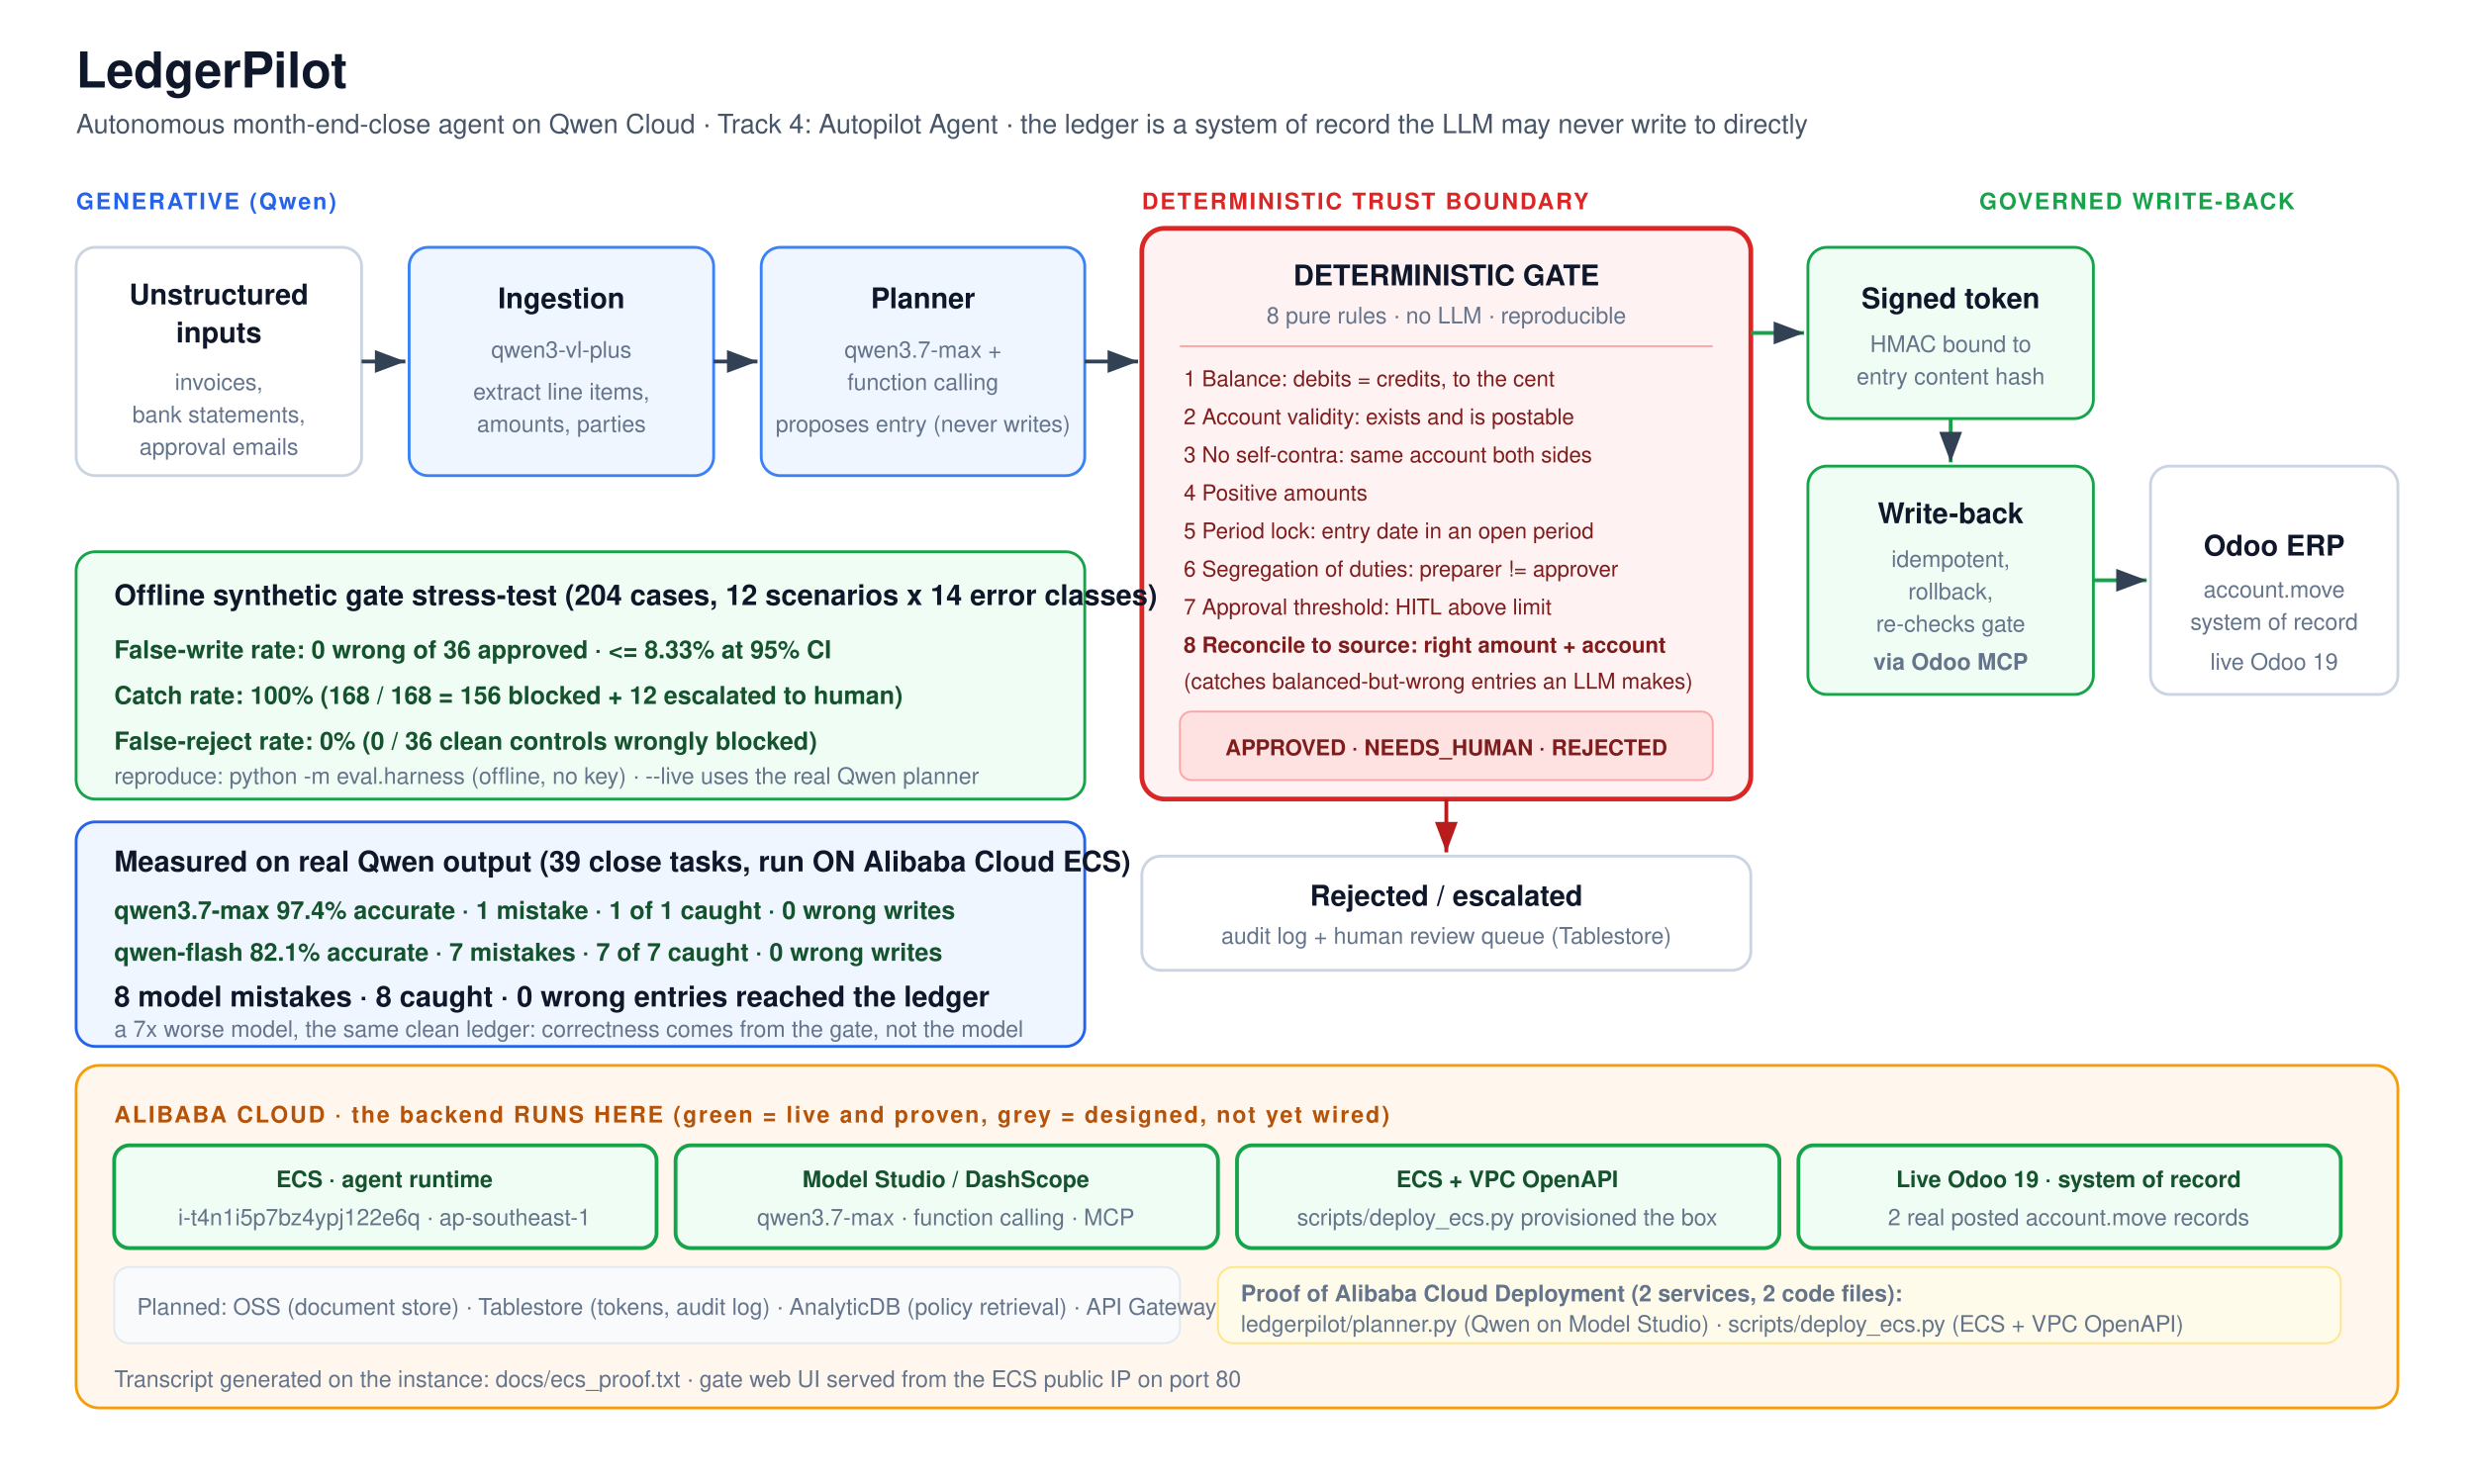
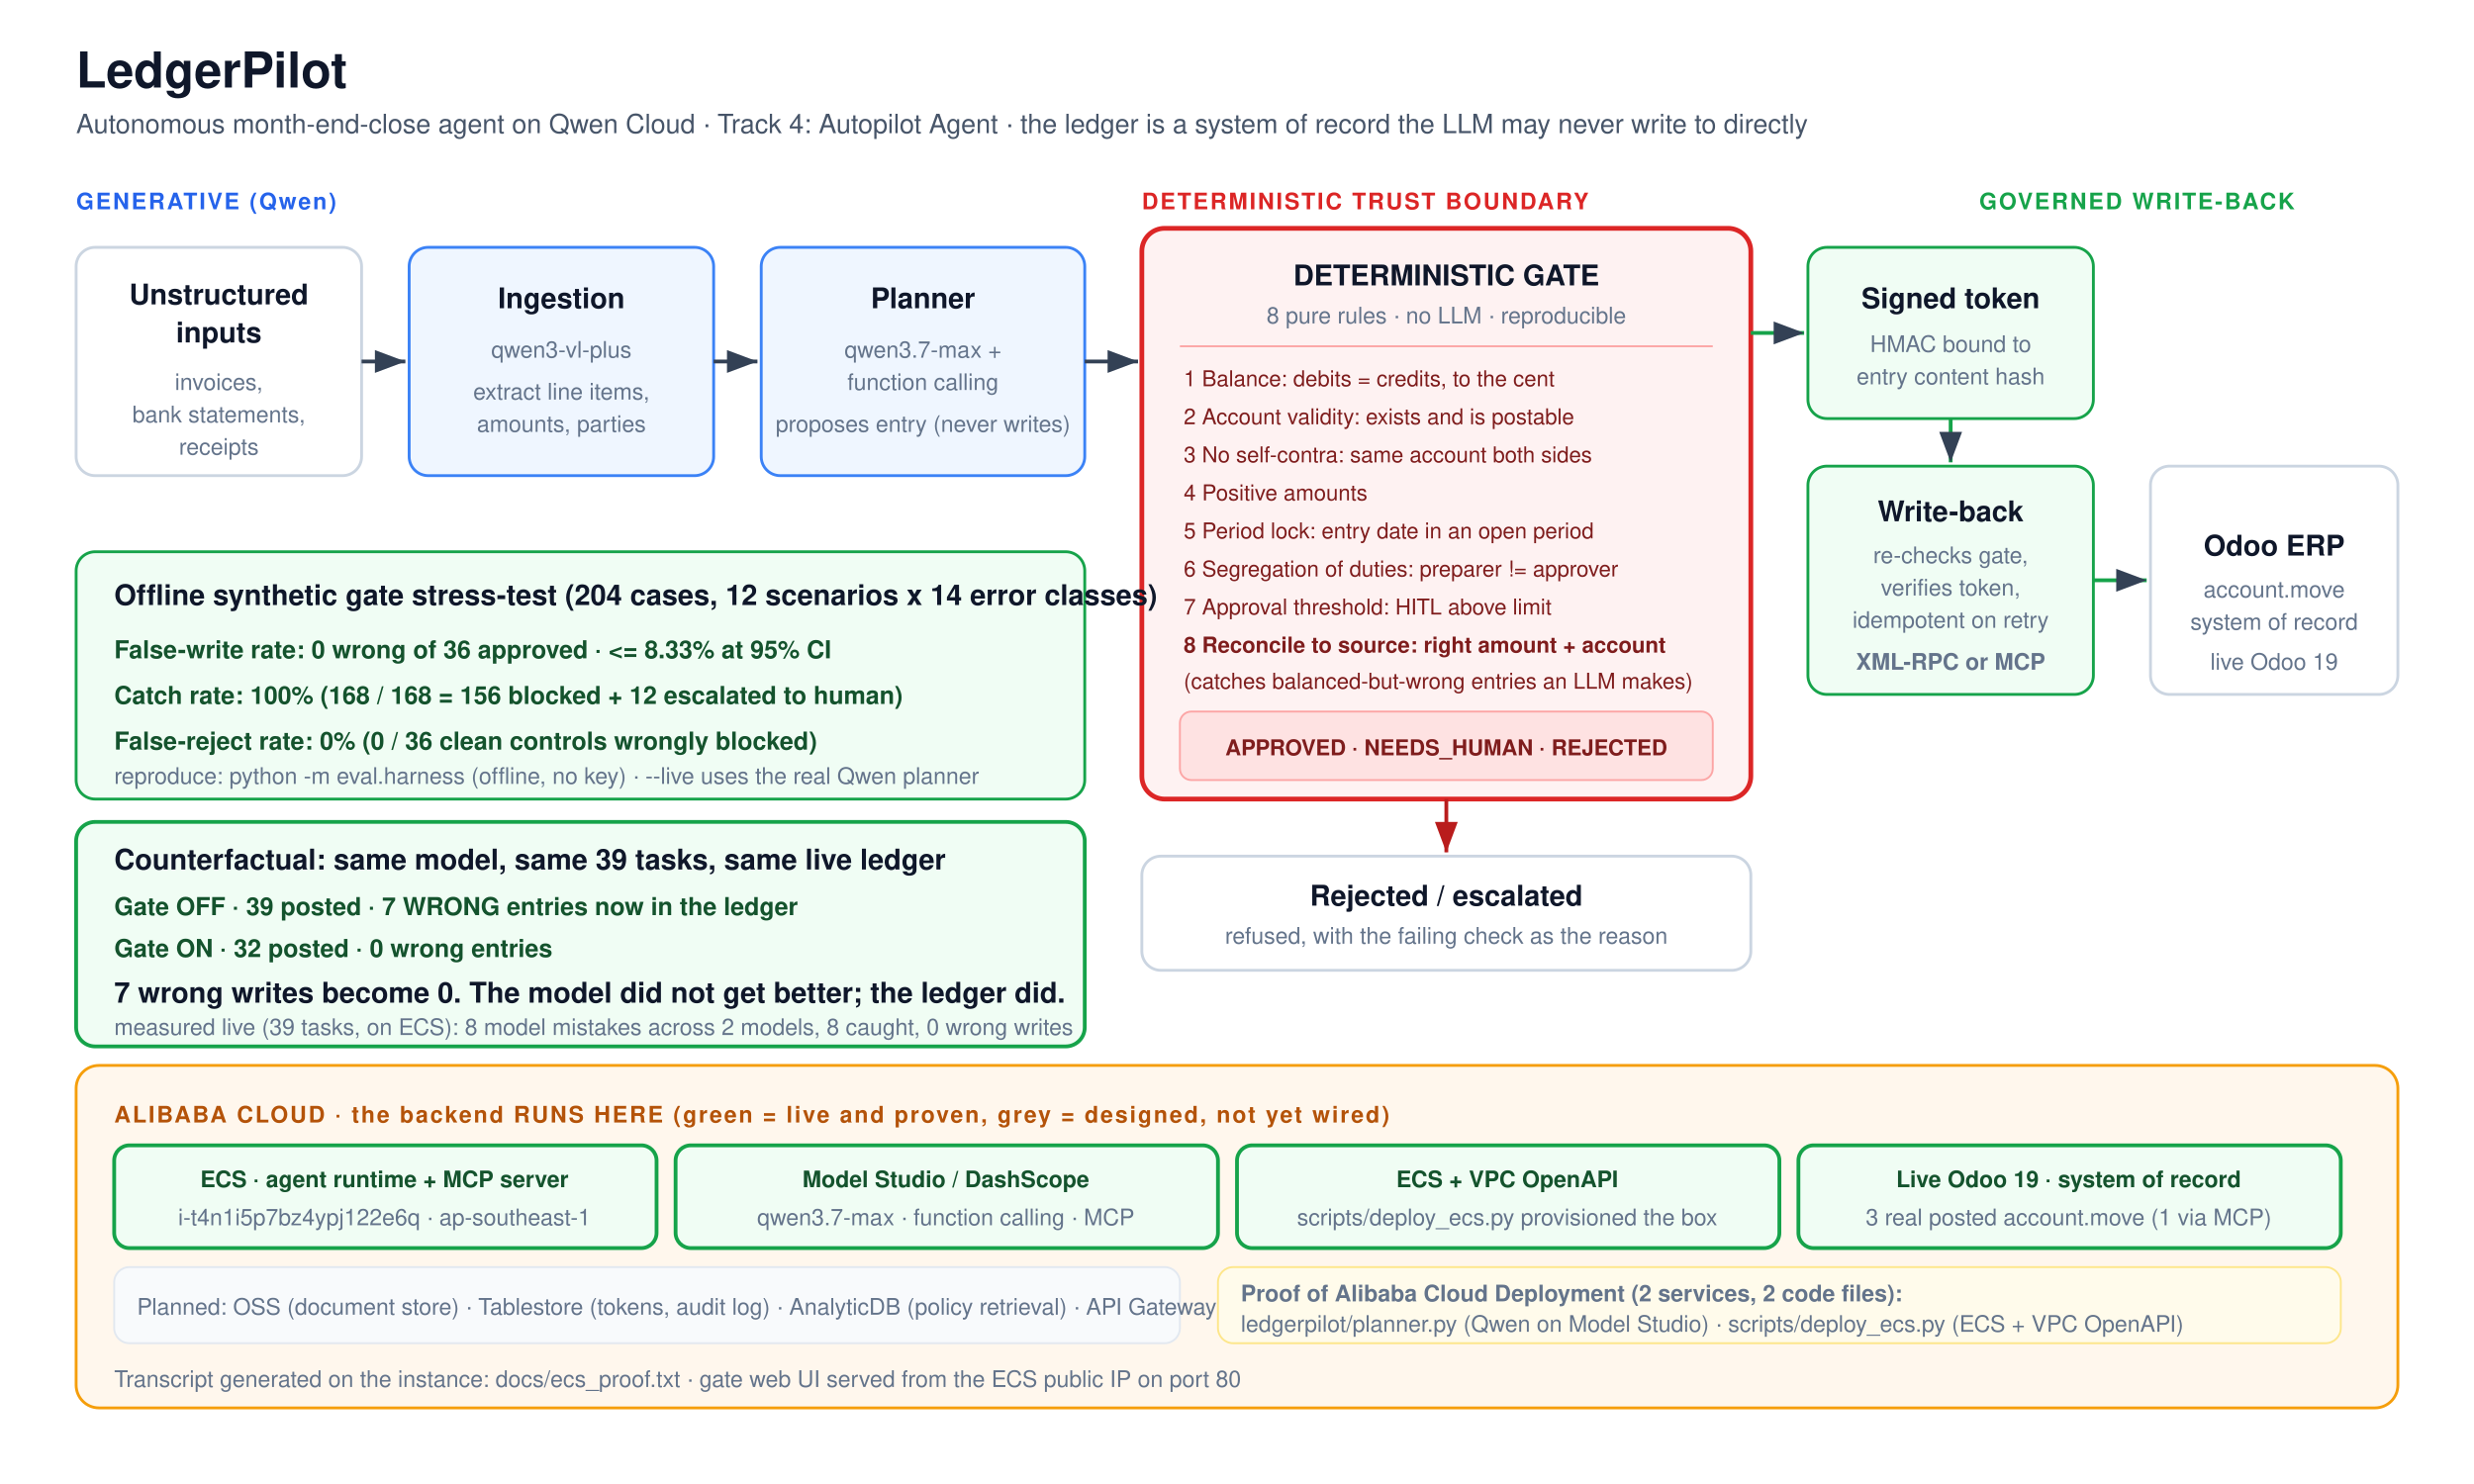
<svg xmlns="http://www.w3.org/2000/svg" viewBox="0 0 1300 780" font-family="Segoe UI, Helvetica, Arial, sans-serif">
  <defs>
    <marker id="arrow" markerWidth="10" markerHeight="10" refX="8" refY="3" orient="auto" markerUnits="strokeWidth">
      <path d="M0,0 L8,3 L0,6 z" fill="#334155" />
    </marker>
    <marker id="arrowRed" markerWidth="10" markerHeight="10" refX="8" refY="3" orient="auto" markerUnits="strokeWidth">
      <path d="M0,0 L8,3 L0,6 z" fill="#b91c1c" />
    </marker>
    <style>
      .title { font-size: 26px; font-weight: 700; fill: #0f172a; }
      .subtitle { font-size: 14px; fill: #475569; }
      .box { fill: #ffffff; stroke: #cbd5e1; stroke-width: 1.5; rx: 10; }
      .boxlabel { font-size: 15px; font-weight: 600; fill: #0f172a; }
      .boxsub { font-size: 12px; fill: #64748b; }
      .gen { fill: #eff6ff; stroke: #3b82f6; stroke-width: 1.5; }
      .gate { fill: #fef2f2; stroke: #dc2626; stroke-width: 2.5; }
      .gov { fill: #f0fdf4; stroke: #16a34a; stroke-width: 1.5; }
      .layerlabel { font-size: 12px; font-weight: 700; letter-spacing: 1px; }
      .cloud { fill: #fff7ed; stroke: #f59e0b; stroke-width: 1.5; }
      .cloudchip { fill: #ffffff; stroke: #fbbf24; stroke-width: 1; }
      .chiplive { fill: #f0fdf4; stroke: #16a34a; stroke-width: 2; }
      .chip { font-size: 12px; fill: #7c2d12; font-weight: 600; }
      .chipgreen { font-size: 12px; fill: #14532d; font-weight: 700; }
      .metric { font-size: 13px; fill: #14532d; font-weight: 600; }
      .check { font-size: 11.5px; fill: #7f1d1d; }
    </style>
  </defs>
  <rect x="0" y="0" width="1300" height="780" fill="#ffffff" />
  <text x="40" y="46" class="title">LedgerPilot</text>
  <text x="40" y="70" class="subtitle">Autonomous month-end-close agent on Qwen Cloud  ·  Track 4: Autopilot Agent  ·  the ledger is a system of record the LLM may never write to directly</text>
  <text x="40" y="110" class="layerlabel" fill="#2563eb">GENERATIVE (Qwen)</text>
  <text x="600" y="110" class="layerlabel" fill="#dc2626">DETERMINISTIC TRUST BOUNDARY</text>
  <text x="1040" y="110" class="layerlabel" fill="#16a34a">GOVERNED WRITE-BACK</text>
  <rect x="40" y="130" width="150" height="120" class="box" rx="10" />
  <text x="115" y="160" text-anchor="middle" class="boxlabel">Unstructured</text>
  <text x="115" y="180" text-anchor="middle" class="boxlabel">inputs</text>
  <text x="115" y="205" text-anchor="middle" class="boxsub">invoices,</text>
  <text x="115" y="222" text-anchor="middle" class="boxsub">bank statements,</text>
-   <text x="115" y="239" text-anchor="middle" class="boxsub">approval emails</text>
+   <text x="115" y="239" text-anchor="middle" class="boxsub">receipts</text>
  <rect x="215" y="130" width="160" height="120" class="gen" rx="10" />
  <text x="295" y="162" text-anchor="middle" class="boxlabel">Ingestion</text>
  <text x="295" y="188" text-anchor="middle" class="boxsub">qwen3-vl-plus</text>
  <text x="295" y="210" text-anchor="middle" class="boxsub">extract line items,</text>
  <text x="295" y="227" text-anchor="middle" class="boxsub">amounts, parties</text>
  <rect x="400" y="130" width="170" height="120" class="gen" rx="10" />
  <text x="485" y="162" text-anchor="middle" class="boxlabel">Planner</text>
  <text x="485" y="188" text-anchor="middle" class="boxsub">qwen3.7-max +</text>
  <text x="485" y="205" text-anchor="middle" class="boxsub">function calling</text>
  <text x="485" y="227" text-anchor="middle" class="boxsub">proposes entry (never writes)</text>
  <rect x="600" y="120" width="320" height="300" class="gate" rx="12" />
  <text x="760" y="150" text-anchor="middle" class="boxlabel" fill="#991b1b" font-size="17">DETERMINISTIC GATE</text>
  <text x="760" y="170" text-anchor="middle" class="boxsub" fill="#b91c1c">8 pure rules · no LLM · reproducible</text>
  <line x1="620" y1="182" x2="900" y2="182" stroke="#fca5a5" stroke-width="1" />
  <text x="622" y="203" class="check">1  Balance: debits = credits, to the cent</text>
  <text x="622" y="223" class="check">2  Account validity: exists and is postable</text>
  <text x="622" y="243" class="check">3  No self-contra: same account both sides</text>
  <text x="622" y="263" class="check">4  Positive amounts</text>
  <text x="622" y="283" class="check">5  Period lock: entry date in an open period</text>
  <text x="622" y="303" class="check">6  Segregation of duties: preparer != approver</text>
  <text x="622" y="323" class="check">7  Approval threshold: HITL above limit</text>
  <text x="622" y="343" class="check" font-weight="700">8  Reconcile to source: right amount + account</text>
  <text x="622" y="362" class="check" fill="#991b1b">    (catches balanced-but-wrong entries an LLM makes)</text>
  <rect x="620" y="374" width="280" height="36" fill="#fee2e2" stroke="#fca5a5" rx="6" />
  <text x="760" y="397" text-anchor="middle" class="check" font-weight="700">APPROVED  ·  NEEDS_HUMAN  ·  REJECTED</text>
  <rect x="950" y="130" width="150" height="90" class="gov" rx="10" />
  <text x="1025" y="162" text-anchor="middle" class="boxlabel">Signed token</text>
  <text x="1025" y="185" text-anchor="middle" class="boxsub">HMAC bound to</text>
  <text x="1025" y="202" text-anchor="middle" class="boxsub">entry content hash</text>
  <rect x="950" y="245" width="150" height="120" class="gov" rx="10" />
-   <text x="1025" y="275" text-anchor="middle" class="boxlabel">Write-back</text>
-   <text x="1025" y="298" text-anchor="middle" class="boxsub">idempotent,</text>
-   <text x="1025" y="315" text-anchor="middle" class="boxsub">rollback,</text>
-   <text x="1025" y="332" text-anchor="middle" class="boxsub">re-checks gate</text>
-   <text x="1025" y="352" text-anchor="middle" class="boxsub" font-weight="700">via Odoo MCP</text>
+   <text x="1025" y="274" text-anchor="middle" class="boxlabel">Write-back</text>
+   <text x="1025" y="296" text-anchor="middle" class="boxsub">re-checks gate,</text>
+   <text x="1025" y="313" text-anchor="middle" class="boxsub">verifies token,</text>
+   <text x="1025" y="330" text-anchor="middle" class="boxsub">idempotent on retry</text>
+   <text x="1025" y="352" text-anchor="middle" class="boxsub" font-weight="700">XML-RPC or MCP</text>
  <rect x="1130" y="245" width="130" height="120" class="box" rx="10" />
  <text x="1195" y="292" text-anchor="middle" class="boxlabel">Odoo ERP</text>
  <text x="1195" y="314" text-anchor="middle" class="boxsub">account.move</text>
  <text x="1195" y="331" text-anchor="middle" class="boxsub">system of record</text>
  <text x="1195" y="352" text-anchor="middle" class="boxsub">live Odoo 19</text>
  <rect x="600" y="450" width="320" height="60" class="box" rx="10" stroke="#b91c1c" />
  <text x="760" y="476" text-anchor="middle" class="boxlabel" fill="#991b1b">Rejected / escalated</text>
-   <text x="760" y="496" text-anchor="middle" class="boxsub">audit log + human review queue (Tablestore)</text>
+   <text x="760" y="496" text-anchor="middle" class="boxsub">refused, with the failing check as the reason</text>
  <line x1="190" y1="190" x2="213" y2="190" stroke="#334155" stroke-width="2" marker-end="url(#arrow)" />
  <line x1="375" y1="190" x2="398" y2="190" stroke="#334155" stroke-width="2" marker-end="url(#arrow)" />
  <line x1="570" y1="190" x2="598" y2="190" stroke="#334155" stroke-width="2" marker-end="url(#arrow)" />
  <line x1="920" y1="175" x2="948" y2="175" stroke="#16a34a" stroke-width="2" marker-end="url(#arrow)" />
  <line x1="1025" y1="220" x2="1025" y2="243" stroke="#16a34a" stroke-width="2" marker-end="url(#arrow)" />
  <line x1="1100" y1="305" x2="1128" y2="305" stroke="#16a34a" stroke-width="2" marker-end="url(#arrow)" />
  <line x1="760" y1="420" x2="760" y2="448" stroke="#b91c1c" stroke-width="2" marker-end="url(#arrowRed)" />
  <rect x="40" y="290" width="530" height="130" fill="#f0fdf4" stroke="#16a34a" stroke-width="1.5" rx="10" />
  <text x="60" y="318" class="boxlabel" fill="#14532d">Offline synthetic gate stress-test (204 cases, 12 scenarios x 14 error classes)</text>
  <text x="60" y="346" class="metric">False-write rate:  0 wrong of 36 approved  ·  &lt;= 8.33% at 95% CI</text>
  <text x="60" y="370" class="metric">Catch rate:  100%  (168 / 168 = 156 blocked + 12 escalated to human)</text>
  <text x="60" y="394" class="metric">False-reject rate:  0%  (0 / 36 clean controls wrongly blocked)</text>
  <text x="60" y="412" class="boxsub">reproduce: python -m eval.harness   (offline, no key)  ·  --live uses the real Qwen planner</text>
-   <rect x="40" y="432" width="530" height="118" fill="#eff6ff" stroke="#2563eb" stroke-width="1.5" rx="10" />
-   <text x="60" y="458" class="boxlabel" fill="#1e3a8a">Measured on real Qwen output (39 close tasks, run ON Alibaba Cloud ECS)</text>
-   <text x="60" y="483" class="metric" fill="#1e3a8a">qwen3.7-max   97.4% accurate  ·  1 mistake  ·  1 of 1 caught  ·  0 wrong writes</text>
-   <text x="60" y="505" class="metric" fill="#1e3a8a">qwen-flash    82.1% accurate  ·  7 mistakes ·  7 of 7 caught  ·  0 wrong writes</text>
-   <text x="60" y="529" class="boxlabel" fill="#1e3a8a" font-size="14">8 model mistakes  ·  8 caught  ·  0 wrong entries reached the ledger</text>
-   <text x="60" y="545" class="boxsub">a 7x worse model, the same clean ledger: correctness comes from the gate, not the model</text>
+   <rect x="40" y="432" width="530" height="118" fill="#f0fdf4" stroke="#16a34a" stroke-width="2" rx="10" />
+   <text x="60" y="457" class="boxlabel" fill="#14532d">Counterfactual: same model, same 39 tasks, same live ledger</text>
+   <text x="60" y="481" class="metric" fill="#991b1b">Gate OFF  ·  39 posted  ·  7 WRONG entries now in the ledger</text>
+   <text x="60" y="503" class="metric" fill="#14532d">Gate ON   ·  32 posted  ·  0 wrong entries</text>
+   <text x="60" y="527" class="boxlabel" fill="#14532d" font-size="14">7 wrong writes become 0. The model did not get better; the ledger did.</text>
+   <text x="60" y="544" class="boxsub">measured live (39 tasks, on ECS): 8 model mistakes across 2 models, 8 caught, 0 wrong writes</text>
  <rect x="40" y="560" width="1220" height="180" class="cloud" rx="12" />
  <text x="60" y="590" class="layerlabel" fill="#b45309">ALIBABA CLOUD  ·  the backend RUNS HERE (green = live and proven, grey = designed, not yet wired)</text>
  <g>
    <rect x="60" y="602" width="285" height="54" class="chiplive" rx="8" />
-     <text x="202" y="624" text-anchor="middle" class="chipgreen">ECS  ·  agent runtime</text>
+     <text x="202" y="624" text-anchor="middle" class="chipgreen">ECS  ·  agent runtime + MCP server</text>
    <text x="202" y="644" text-anchor="middle" class="boxsub">i-t4n1i5p7bz4ypj122e6q · ap-southeast-1</text>
    <rect x="355" y="602" width="285" height="54" class="chiplive" rx="8" />
    <text x="497" y="624" text-anchor="middle" class="chipgreen">Model Studio / DashScope</text>
    <text x="497" y="644" text-anchor="middle" class="boxsub">qwen3.7-max · function calling · MCP</text>
    <rect x="650" y="602" width="285" height="54" class="chiplive" rx="8" />
    <text x="792" y="624" text-anchor="middle" class="chipgreen">ECS + VPC OpenAPI</text>
    <text x="792" y="644" text-anchor="middle" class="boxsub">scripts/deploy_ecs.py provisioned the box</text>
    <rect x="945" y="602" width="285" height="54" class="chiplive" rx="8" />
    <text x="1087" y="624" text-anchor="middle" class="chipgreen">Live Odoo 19  ·  system of record</text>
-     <text x="1087" y="644" text-anchor="middle" class="boxsub">2 real posted account.move records</text>
+     <text x="1087" y="644" text-anchor="middle" class="boxsub">3 real posted account.move (1 via MCP)</text>
    <rect x="60" y="666" width="560" height="40" fill="#f8fafc" stroke="#e2e8f0" rx="8" />
    <text x="72" y="691" class="boxsub">Planned: OSS (document store) · Tablestore (tokens, audit log) · AnalyticDB (policy retrieval) · API Gateway</text>
    <rect x="640" y="666" width="590" height="40" fill="#fffbeb" stroke="#fde68a" rx="8" />
    <text x="652" y="684" class="boxsub" fill="#78350f" font-weight="700">Proof of Alibaba Cloud Deployment (2 services, 2 code files):</text>
    <text x="652" y="700" class="boxsub" fill="#78350f">ledgerpilot/planner.py (Qwen on Model Studio) · scripts/deploy_ecs.py (ECS + VPC OpenAPI)</text>
    <text x="60" y="729" class="boxsub" fill="#78350f">Transcript generated on the instance: docs/ecs_proof.txt  ·  gate web UI served from the ECS public IP on port 80</text>
  </g>
</svg>
